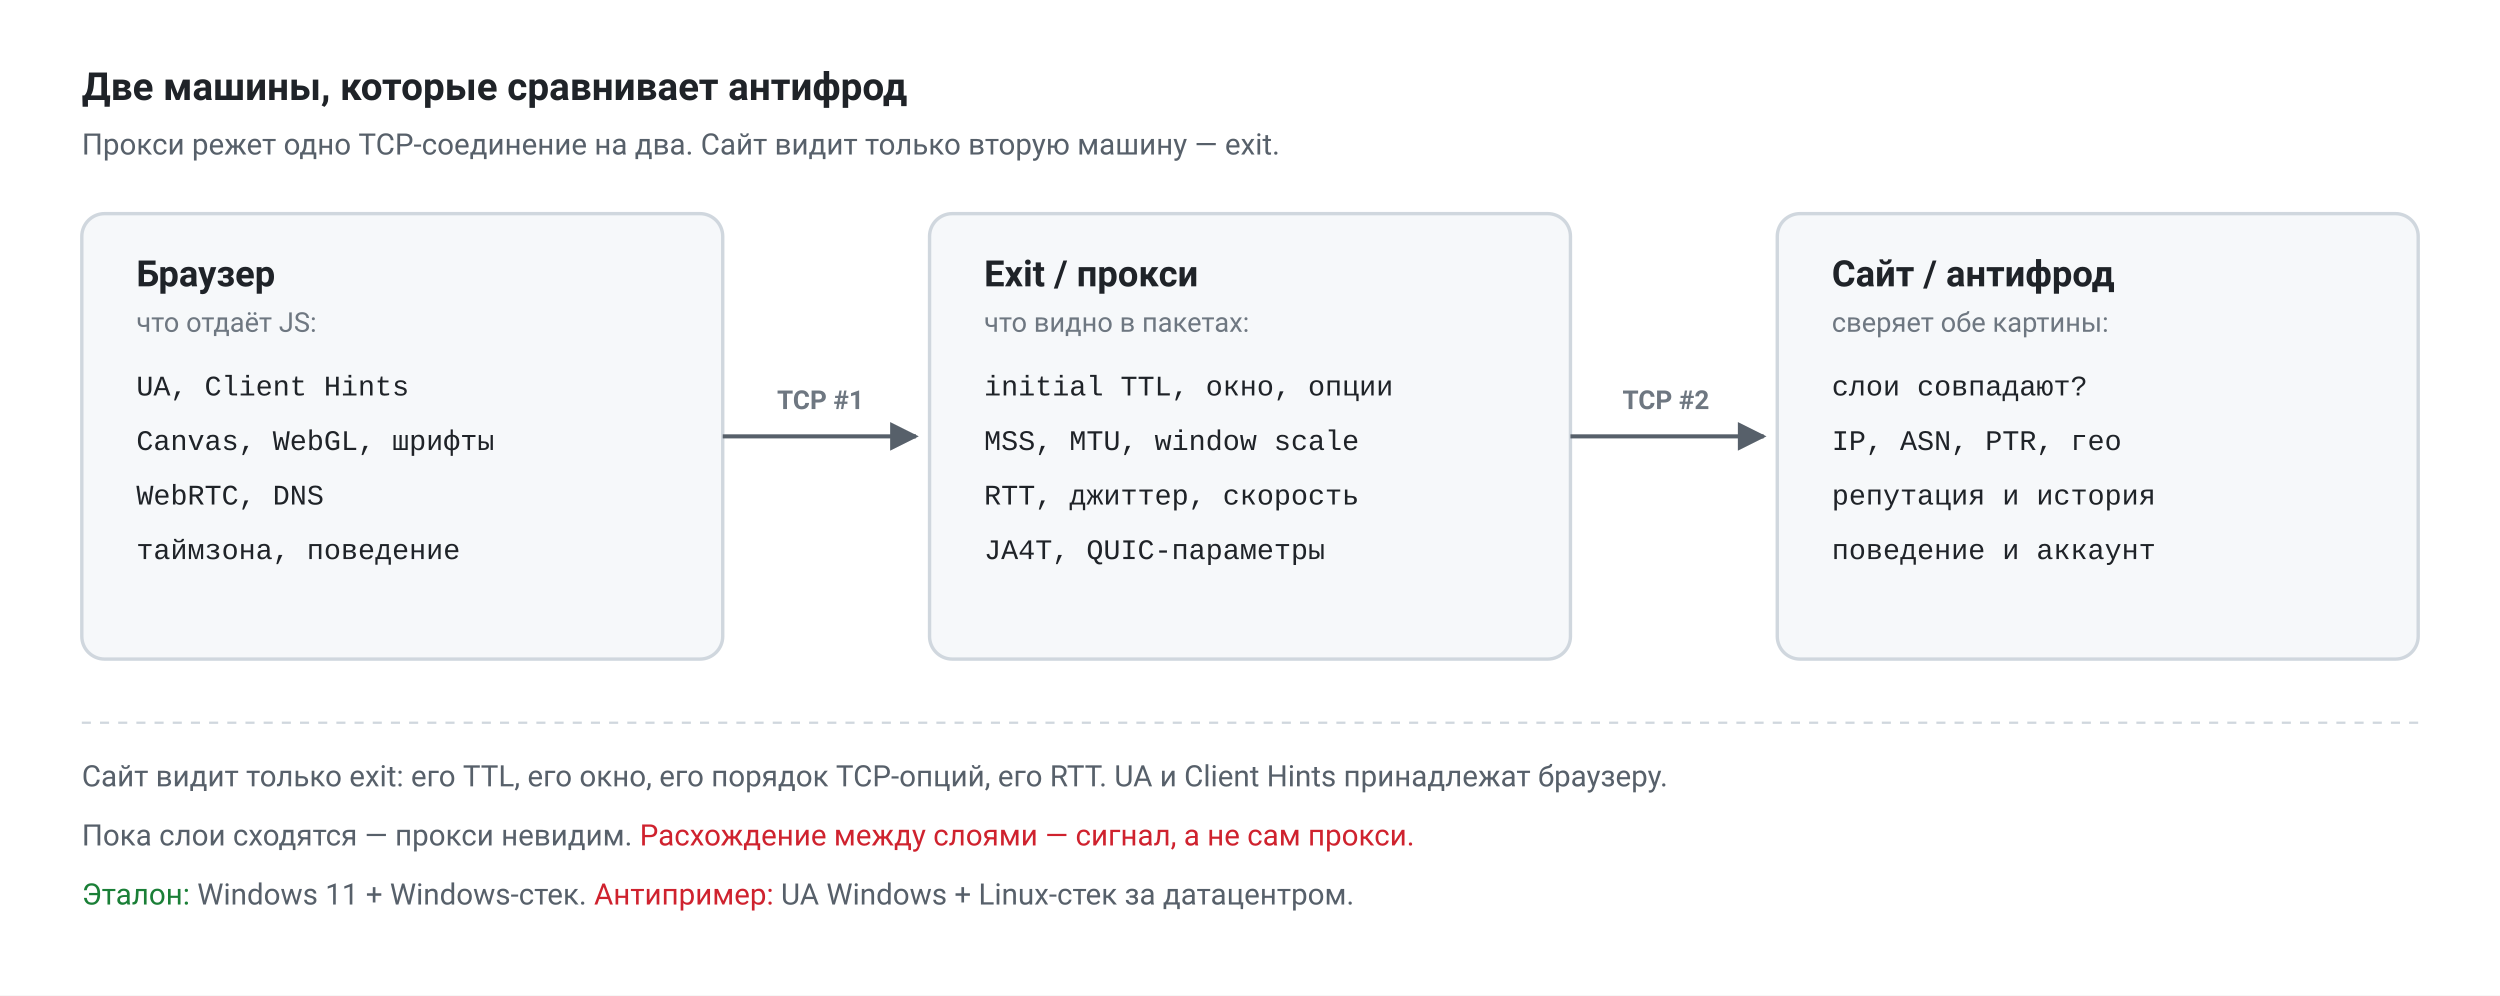
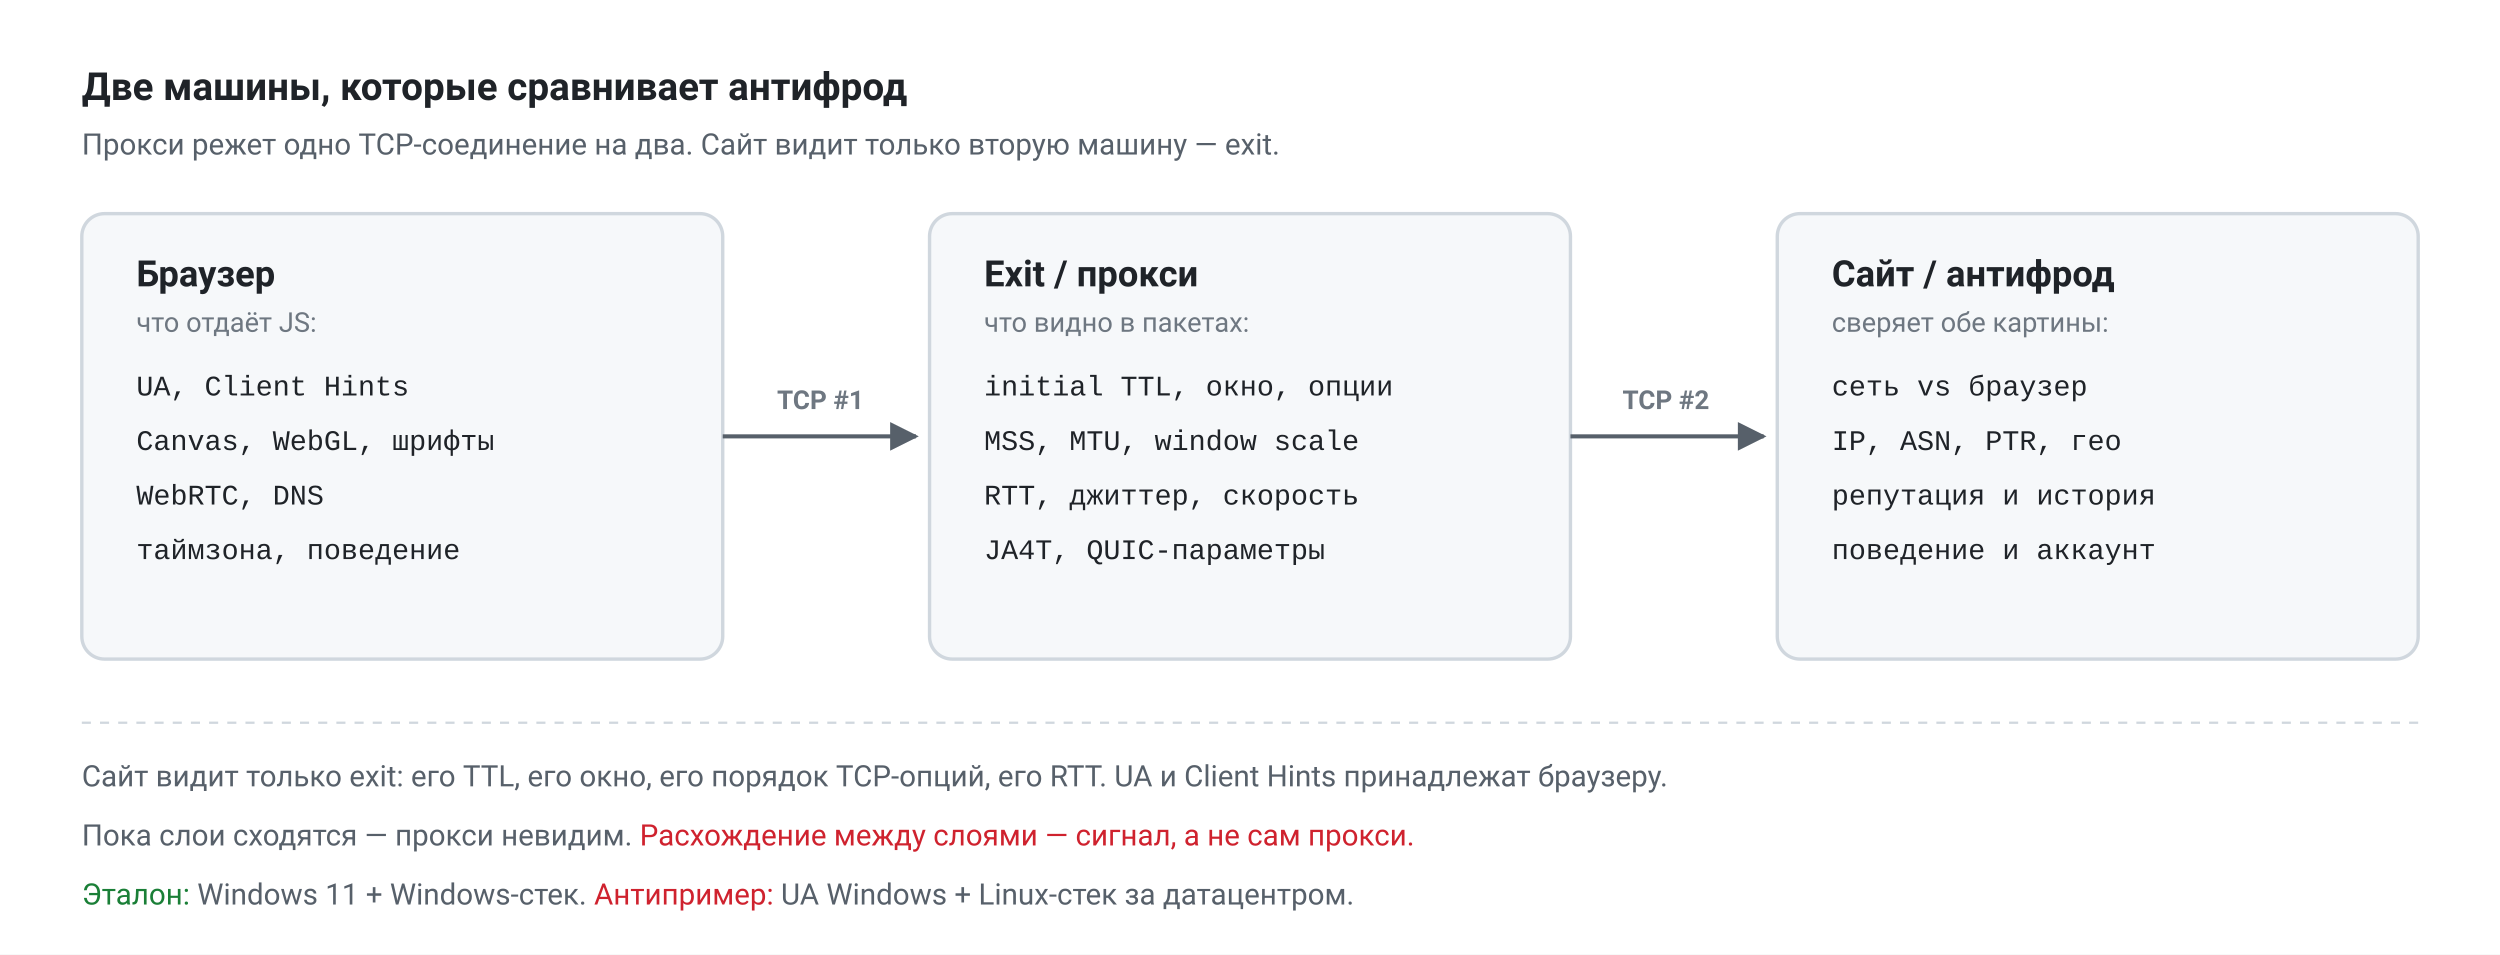
- <svg xmlns="http://www.w3.org/2000/svg" viewBox="0 0 1100 438" width="1100" height="438" role="img" aria-label="Схема: браузер, exit и сайт — две независимые машины, которые сравнивает антифрод">
+ <svg xmlns="http://www.w3.org/2000/svg" viewBox="0 0 1100 420" width="1100" height="420" role="img" aria-label="Схема: браузер, exit и сайт — две независимые машины, которые сравнивает антифрод">
  <defs>
    <marker id="arrow" viewBox="0 0 10 10" refX="9" refY="5" markerWidth="7" markerHeight="7" orient="auto-start-reverse">
      <path d="M 0 0 L 10 5 L 0 10 z" fill="#57606a" />
    </marker>
    <style>
      .bg { fill: #ffffff; }
      .card { fill: #f6f8fa; stroke: #d0d7de; stroke-width: 1.5; }
      .h { font: 700 17px -apple-system, "Segoe UI", Roboto, Arial, sans-serif; fill: #1f2328; }
      .sub { font: 400 12px -apple-system, "Segoe UI", Roboto, Arial, sans-serif; fill: #6e7781; }
      .mono { font: 400 12.5px ui-monospace, SFMono-Regular, Consolas, "Liberation Mono", monospace; fill: #1f2328; }
      .lbl { font: 600 11.5px -apple-system, "Segoe UI", Roboto, Arial, sans-serif; fill: #6e7781; }
      .note { font: 400 13px -apple-system, "Segoe UI", Roboto, Arial, sans-serif; fill: #57606a; }
-       .accent { fill: #cf222e; }
-       .good { fill: #1a7f37; }
    </style>
  </defs>
-   <rect class="bg" x="0" y="0" width="1100" height="438" />
+   <rect class="bg" x="0" y="0" width="1100" height="420" />
  <text class="h" x="36" y="44">Две машины, которые сравнивает антифрод</text>
  <text class="note" x="36" y="68">Прокси режет одно TCP-соединение на два. Сайт видит только вторую машину — exit.</text>
  <rect class="card" x="36" y="94" width="282" height="196" rx="10" />
  <text class="h" x="60" y="126" style="font-size:16px">Браузер</text>
  <text class="sub" x="60" y="146">что отдаёт JS:</text>
  <text class="mono" x="60" y="174">UA, Client Hints</text>
  <text class="mono" x="60" y="198">Canvas, WebGL, шрифты</text>
  <text class="mono" x="60" y="222">WebRTC, DNS</text>
  <text class="mono" x="60" y="246">таймзона, поведение</text>
  <rect class="card" x="409" y="94" width="282" height="196" rx="10" />
  <text class="h" x="433" y="126" style="font-size:16px">Exit / прокси</text>
  <text class="sub" x="433" y="146">что видно в пакетах:</text>
  <text class="mono" x="433" y="174">initial TTL, окно, опции</text>
  <text class="mono" x="433" y="198">MSS, MTU, window scale</text>
  <text class="mono" x="433" y="222">RTT, джиттер, скорость</text>
  <text class="mono" x="433" y="246">JA4T, QUIC-параметры</text>
  <rect class="card" x="782" y="94" width="282" height="196" rx="10" />
  <text class="h" x="806" y="126" style="font-size:16px">Сайт / антифрод</text>
  <text class="sub" x="806" y="146">сверяет обе картины:</text>
-   <text class="mono" x="806" y="174">слои совпадают?</text>
+   <text class="mono" x="806" y="174">сеть vs браузер</text>
  <text class="mono" x="806" y="198">IP, ASN, PTR, гео</text>
  <text class="mono" x="806" y="222">репутация и история</text>
  <text class="mono" x="806" y="246">поведение и аккаунт</text>
  <line x1="318" y1="192" x2="403" y2="192" stroke="#57606a" stroke-width="1.8" marker-end="url(#arrow)" />
  <text class="lbl" x="361" y="180" text-anchor="middle">TCP #1</text>
  <line x1="691" y1="192" x2="776" y2="192" stroke="#57606a" stroke-width="1.8" marker-end="url(#arrow)" />
  <text class="lbl" x="733" y="180" text-anchor="middle">TCP #2</text>
  <line x1="36" y1="318" x2="1064" y2="318" stroke="#d0d7de" stroke-width="1" stroke-dasharray="4 4" />
  <text class="note" x="36" y="346">Сайт видит только exit: его TTL, его окно, его порядок TCP-опций, его RTT. UA и Client Hints принадлежат браузеру.</text>
  <text class="note" x="36" y="372">Пока слои сходятся — прокси невидим. <tspan style="fill:#cf222e">Расхождение между слоями — сигнал, а не сам прокси.</tspan>
  </text>
  <text class="note" x="36" y="398">
    <tspan style="fill:#1a7f37">Эталон:</tspan> Windows 11 + Windows-стек. <tspan style="fill:#cf222e">Антипример:</tspan> UA Windows + Linux-стек за датацентром.</text>
</svg>
